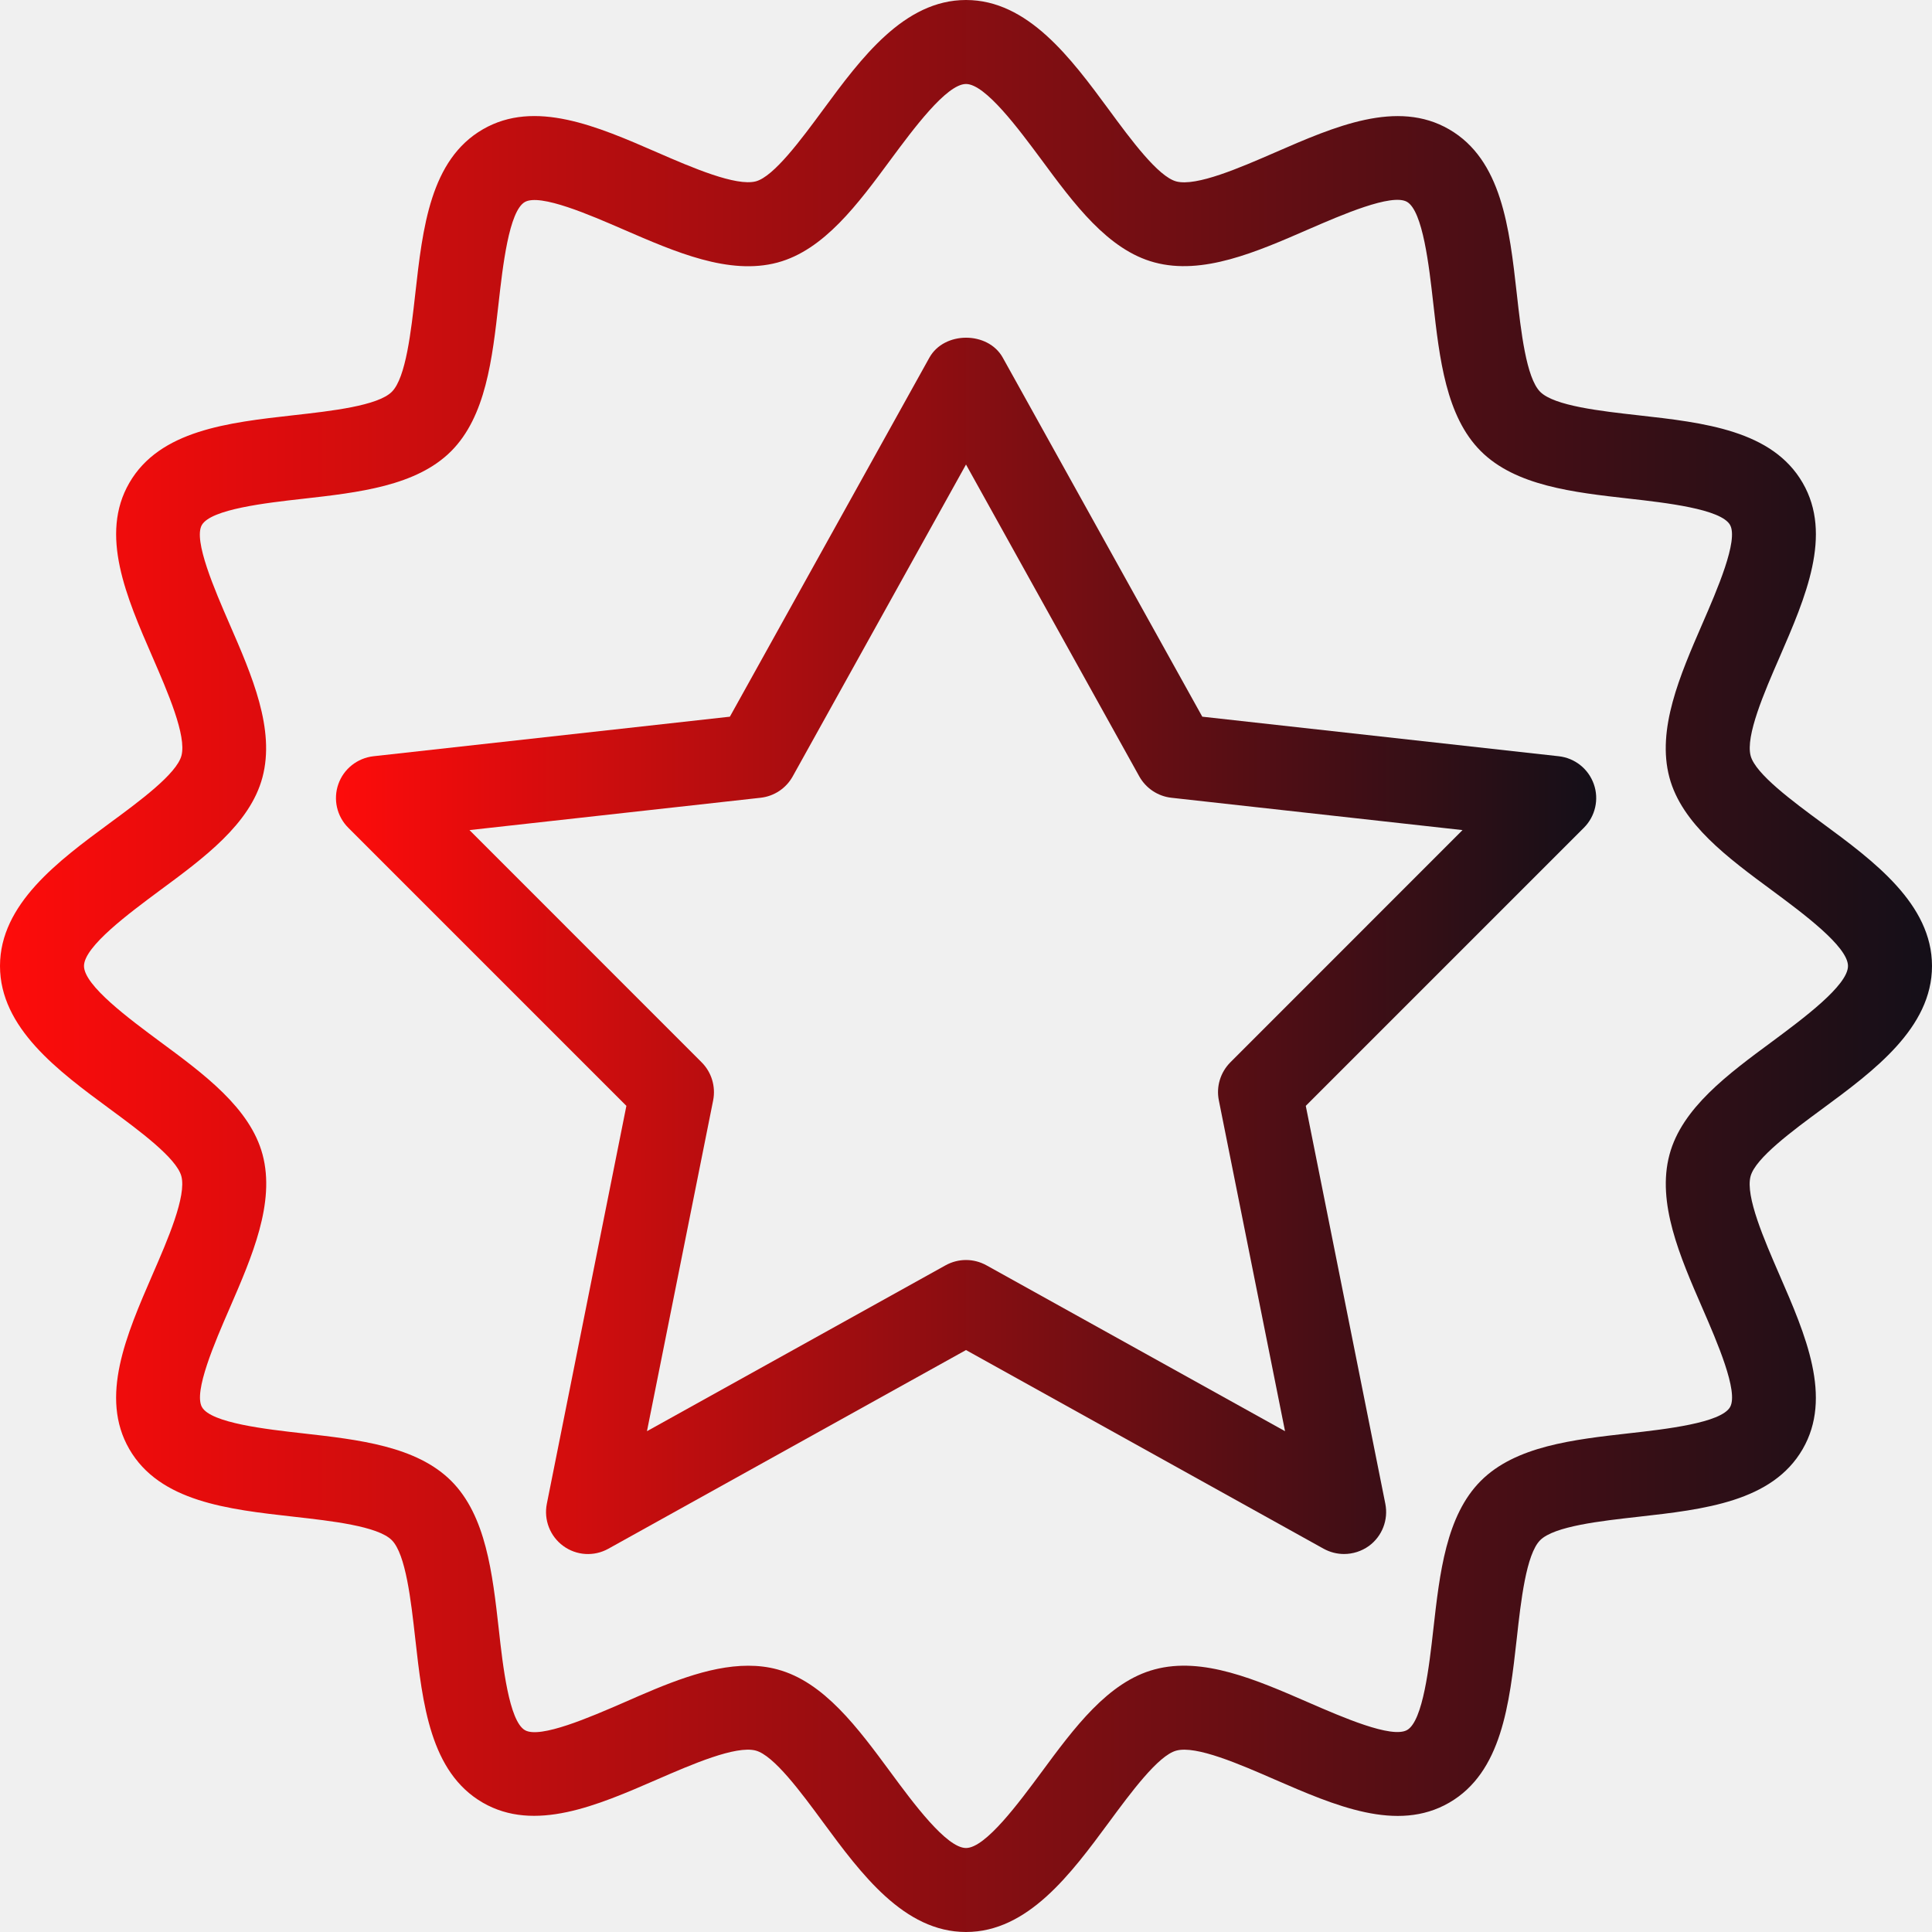
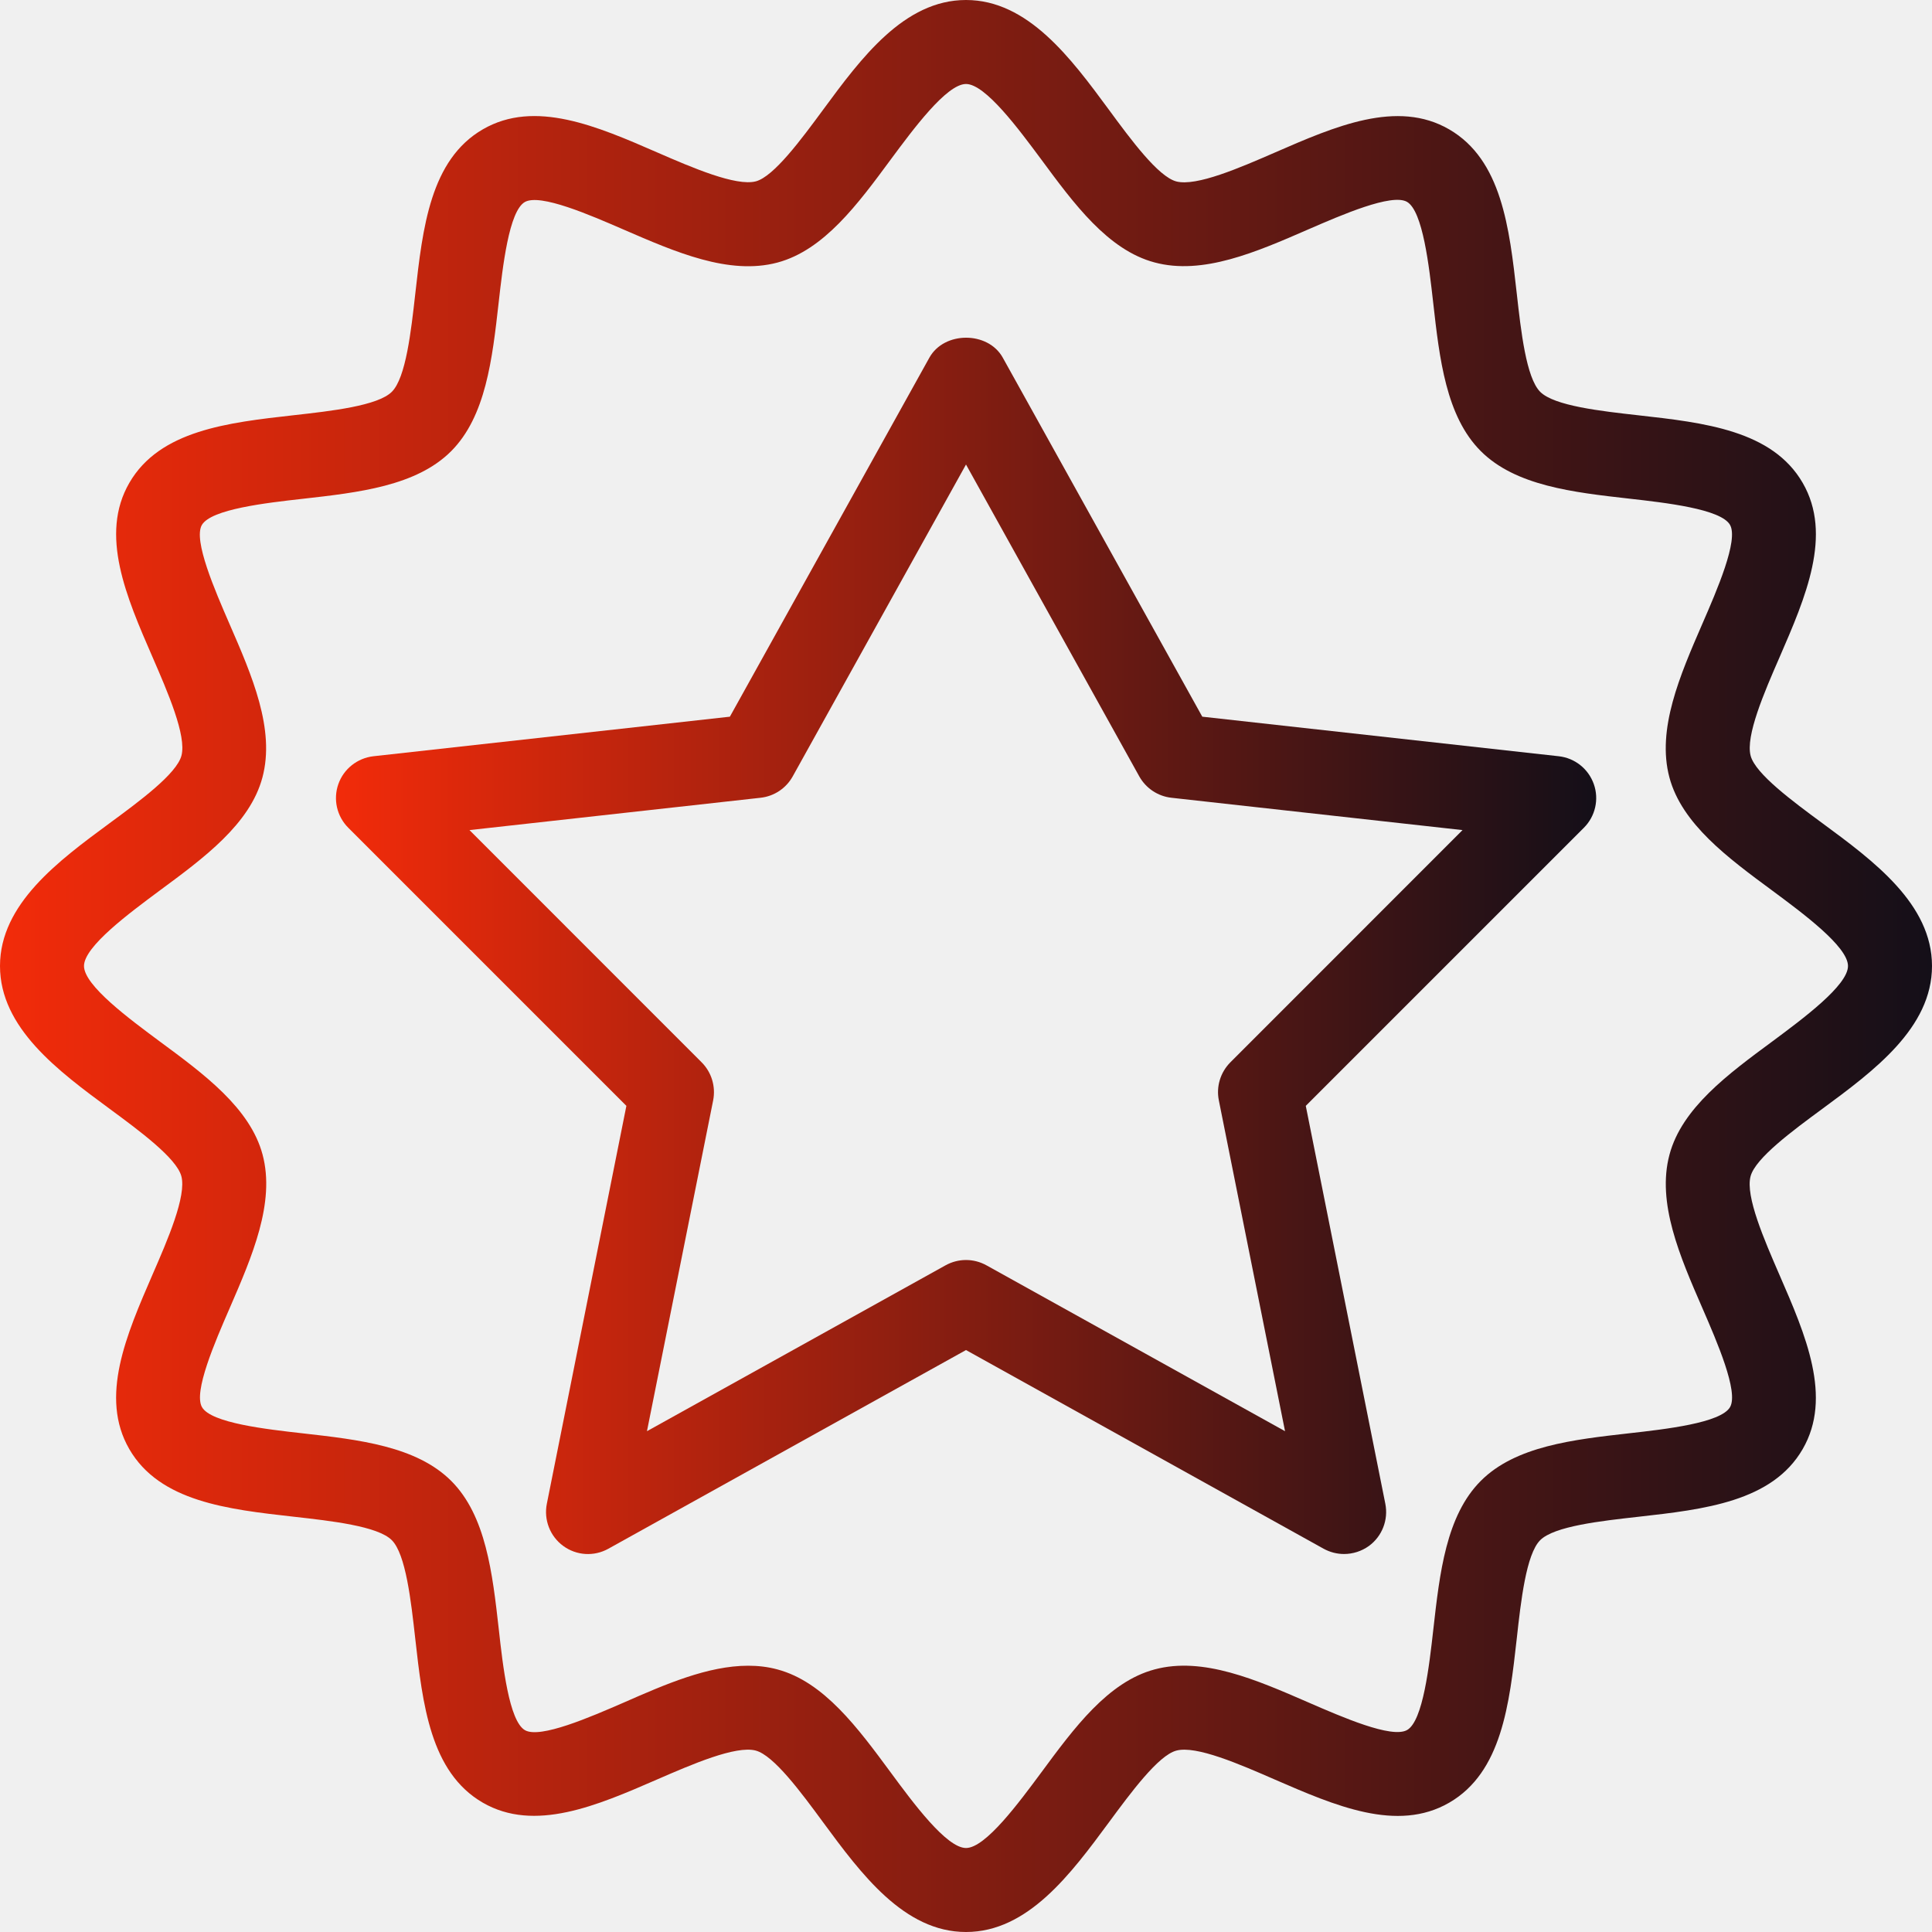
<svg xmlns="http://www.w3.org/2000/svg" width="120" height="120" viewBox="0 0 120 120" fill="none">
  <g clip-path="url(#clip0_41_3923)">
    <path d="M113.191 51.13C111.344 49.769 109.038 48.068 108.736 46.946C108.407 45.715 109.581 43.002 110.53 40.826C112.153 37.085 113.833 33.219 111.97 29.995C110.082 26.729 105.856 26.254 101.765 25.795C99.438 25.534 96.537 25.211 95.666 24.339C94.795 23.468 94.471 20.572 94.21 18.24C93.751 14.15 93.271 9.924 90.01 8.035C86.781 6.162 82.92 7.847 79.184 9.475C77.014 10.419 74.311 11.593 73.064 11.27C71.937 10.972 70.236 8.666 68.875 6.814C66.522 3.621 63.85 0 60 0C56.149 0 53.478 3.621 51.13 6.809C49.769 8.656 48.068 10.962 46.946 11.264C45.715 11.583 43.002 10.419 40.826 9.47C37.09 7.842 33.224 6.162 29.995 8.03C26.729 9.918 26.254 14.144 25.795 18.235C25.534 20.562 25.21 23.463 24.339 24.334C23.468 25.205 20.572 25.529 18.24 25.79C14.15 26.249 9.923 26.729 8.035 29.989C6.167 33.209 7.847 37.075 9.475 40.816C10.419 42.991 11.598 45.699 11.27 46.936C10.972 48.063 8.666 49.764 6.814 51.125C3.621 53.478 0 56.149 0 60C0 63.85 3.621 66.522 6.809 68.87C8.656 70.231 10.962 71.932 11.264 73.054C11.593 74.285 10.419 76.998 9.47 79.174C7.847 82.915 6.167 86.781 8.03 90.005C9.918 93.271 14.144 93.746 18.235 94.205C20.562 94.466 23.463 94.789 24.334 95.661C25.205 96.532 25.529 99.433 25.79 101.76C26.249 105.85 26.724 110.076 29.984 111.965C33.204 113.828 37.075 112.153 40.816 110.525C42.986 109.581 45.699 108.407 46.936 108.73C48.063 109.028 49.764 111.334 51.125 113.186C53.478 116.379 56.15 120 60 120C63.851 120 66.522 116.379 68.875 113.191C70.237 111.344 71.938 109.038 73.059 108.735C74.285 108.396 77.004 109.581 79.179 110.53C82.92 112.153 86.776 113.838 90.01 111.97C93.277 110.081 93.751 105.855 94.21 101.765C94.466 99.433 94.795 96.537 95.661 95.666C96.527 94.794 99.428 94.471 101.76 94.21C105.85 93.751 110.077 93.271 111.965 90.01C113.833 86.791 112.153 82.925 110.525 79.184C109.581 77.008 108.402 74.301 108.73 73.064C109.028 71.937 111.334 70.236 113.186 68.874C116.379 66.521 120 63.85 120 60C120 56.149 116.379 53.478 113.191 51.13ZM110.097 64.675C107.332 66.715 104.468 68.823 103.696 71.713C102.892 74.708 104.342 78.042 105.746 81.266C106.643 83.332 108 86.452 107.457 87.397C106.889 88.383 103.455 88.769 101.186 89.024C97.722 89.416 94.137 89.817 91.977 91.978C89.817 94.138 89.421 97.717 89.029 101.181C88.774 103.451 88.388 106.883 87.402 107.452C86.452 108.005 83.332 106.638 81.266 105.741C78.042 104.338 74.713 102.882 71.713 103.691C68.823 104.463 66.715 107.327 64.675 110.092C63.292 111.955 61.216 114.783 60 114.783C58.784 114.783 56.702 111.96 55.325 110.092C53.285 107.327 51.177 104.463 48.287 103.691C47.692 103.529 47.087 103.461 46.471 103.461C43.977 103.461 41.322 104.614 38.739 105.751C36.668 106.649 33.542 108.01 32.603 107.463C31.617 106.889 31.231 103.461 30.98 101.191C30.589 97.727 30.187 94.143 28.027 91.983C25.867 89.823 22.283 89.421 18.819 89.029C16.549 88.774 13.116 88.388 12.547 87.402C12 86.457 13.361 83.332 14.259 81.266C15.657 78.042 17.107 74.708 16.309 71.713C15.537 68.823 12.673 66.715 9.907 64.675C8.045 63.292 5.217 61.211 5.217 60C5.217 58.789 8.045 56.708 9.897 55.33C12.662 53.291 15.527 51.183 16.299 48.292C17.102 45.297 15.652 41.963 14.248 38.739C13.351 36.673 11.994 33.553 12.537 32.609C13.111 31.622 16.539 31.236 18.808 30.981C22.273 30.59 25.857 30.188 28.017 28.028C30.177 25.868 30.579 22.283 30.97 18.819C31.226 16.549 31.612 13.117 32.598 12.548C33.553 12.005 36.667 13.362 38.733 14.259C41.958 15.657 45.281 17.108 48.286 16.309C51.177 15.537 53.285 12.673 55.325 9.908C56.707 8.045 58.789 5.217 60 5.217C61.21 5.217 63.292 8.045 64.669 9.897C66.709 12.662 68.817 15.527 71.707 16.299C74.707 17.108 78.036 15.652 81.26 14.248C83.326 13.351 86.446 11.994 87.391 12.537C88.377 13.111 88.763 16.539 89.019 18.808C89.41 22.273 89.812 25.857 91.972 28.017C94.132 30.177 97.716 30.579 101.18 30.97C103.45 31.226 106.883 31.612 107.452 32.598C108 33.542 106.638 36.668 105.741 38.734C104.342 41.958 102.892 45.292 103.69 48.287C104.462 51.177 107.327 53.285 110.092 55.325C111.955 56.708 114.782 58.789 114.782 60C114.782 61.211 111.955 63.292 110.097 64.675Z" fill="url(#paint0_linear_41_3923)" />
    <path d="M96.819 46.972L74.676 44.515L62.285 22.216C61.367 20.562 58.643 20.562 57.725 22.216L45.334 44.515L23.191 46.972C22.195 47.087 21.344 47.76 21.015 48.704C20.682 49.649 20.922 50.703 21.631 51.412L38.906 68.687L33.965 93.402C33.767 94.398 34.163 95.421 34.983 96.021C35.807 96.626 36.903 96.689 37.789 96.193L60 83.854L82.21 96.193C82.607 96.412 83.045 96.522 83.478 96.522C84.021 96.522 84.563 96.355 85.028 96.021C85.847 95.421 86.243 94.398 86.045 93.402L81.104 68.687L98.379 51.412C99.088 50.703 99.329 49.648 98.995 48.704C98.661 47.755 97.815 47.082 96.819 46.972ZM76.419 65.984C75.803 66.605 75.532 67.487 75.704 68.343L79.816 88.894L61.268 78.59C60.871 78.371 60.433 78.261 60 78.261C59.567 78.261 59.128 78.371 58.732 78.59L40.184 88.894L44.296 68.343C44.463 67.487 44.197 66.6 43.581 65.984L29.16 51.558L47.243 49.55C48.083 49.456 48.824 48.965 49.236 48.224L60 28.852L70.763 48.224C71.175 48.96 71.916 49.456 72.756 49.55L90.84 51.558L76.419 65.984Z" fill="url(#paint1_linear_41_3923)" />
  </g>
  <defs>
    <linearGradient id="paint0_linear_41_3923" x1="0" y1="60" x2="120" y2="60" gradientUnits="userSpaceOnUse">
-       <stop stop-color="#FE0C0B" />
+       <stop stop-color="#f22b0a" />
      <stop offset="1" stop-color="#140F18" />
    </linearGradient>
    <linearGradient id="paint1_linear_41_3923" x1="20.867" y1="58.75" x2="99.143" y2="58.75" gradientUnits="userSpaceOnUse">
-       <stop stop-color="#FE0C0B" />
+       <stop stop-color="#f22b0a" />
      <stop offset="1" stop-color="#140F18" />
    </linearGradient>
    <clipPath id="clip0_41_3923">
      <rect width="120" height="120" fill="white" />
    </clipPath>
  </defs>
</svg>
